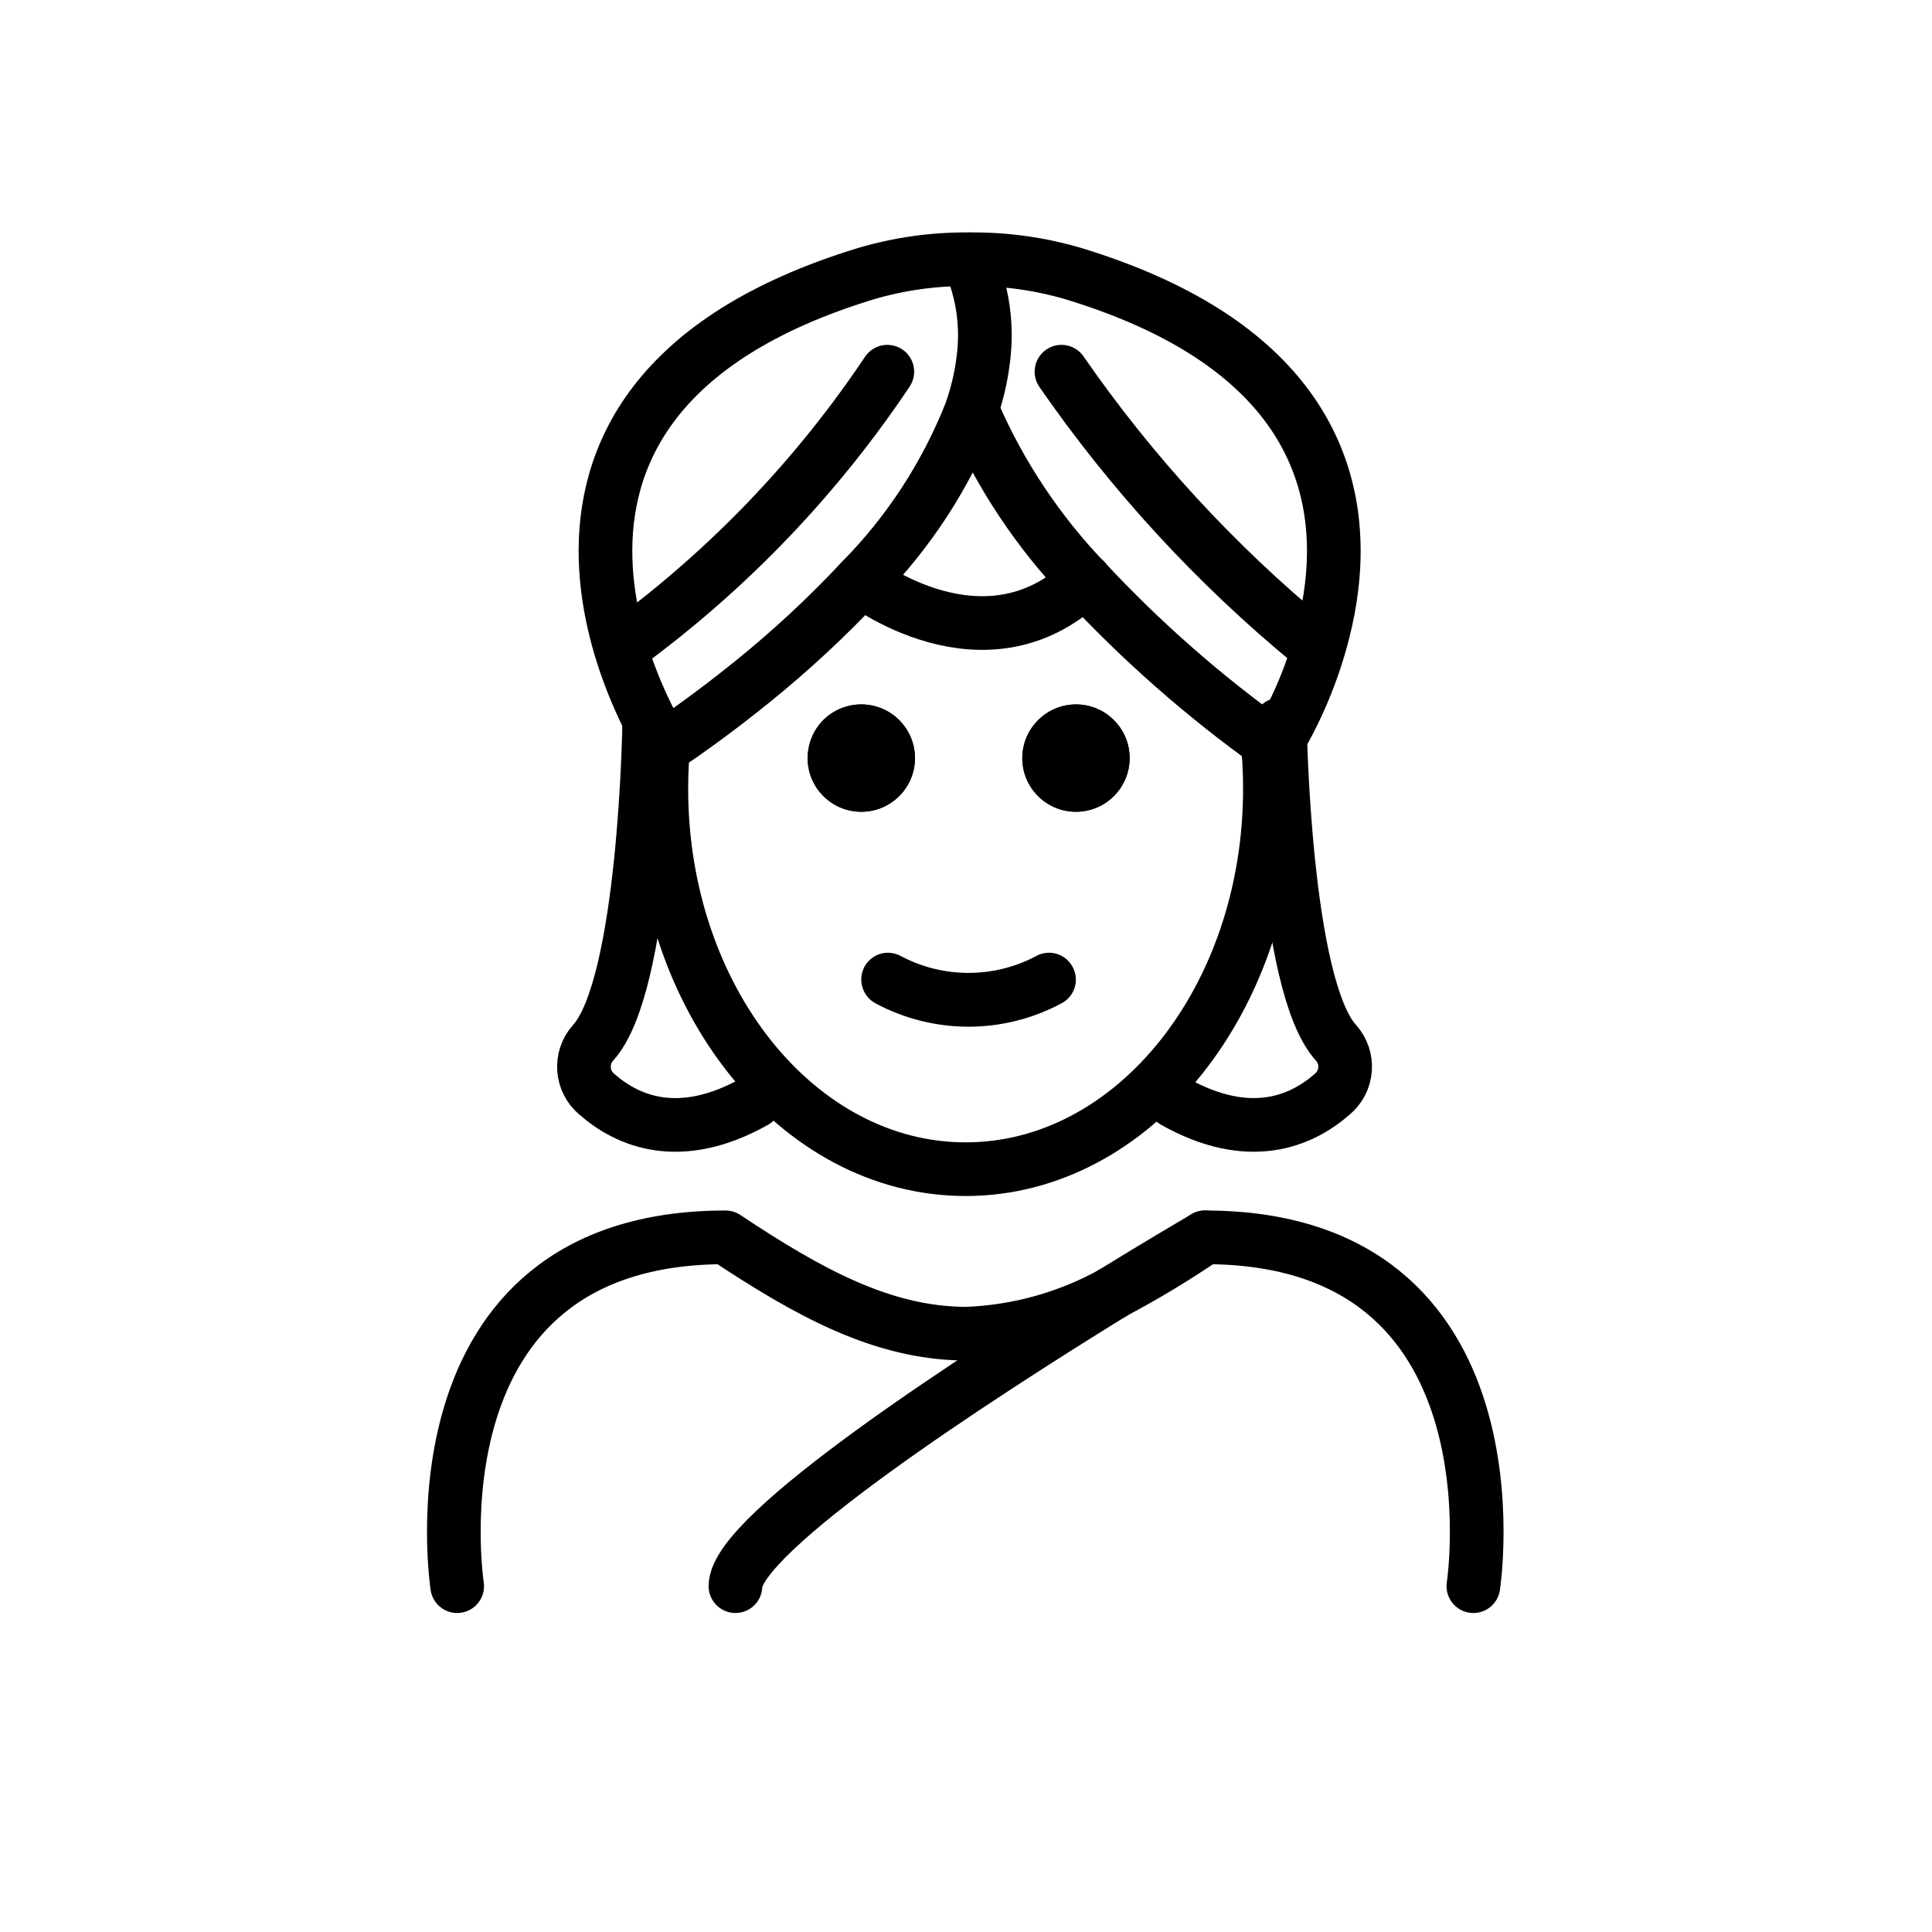
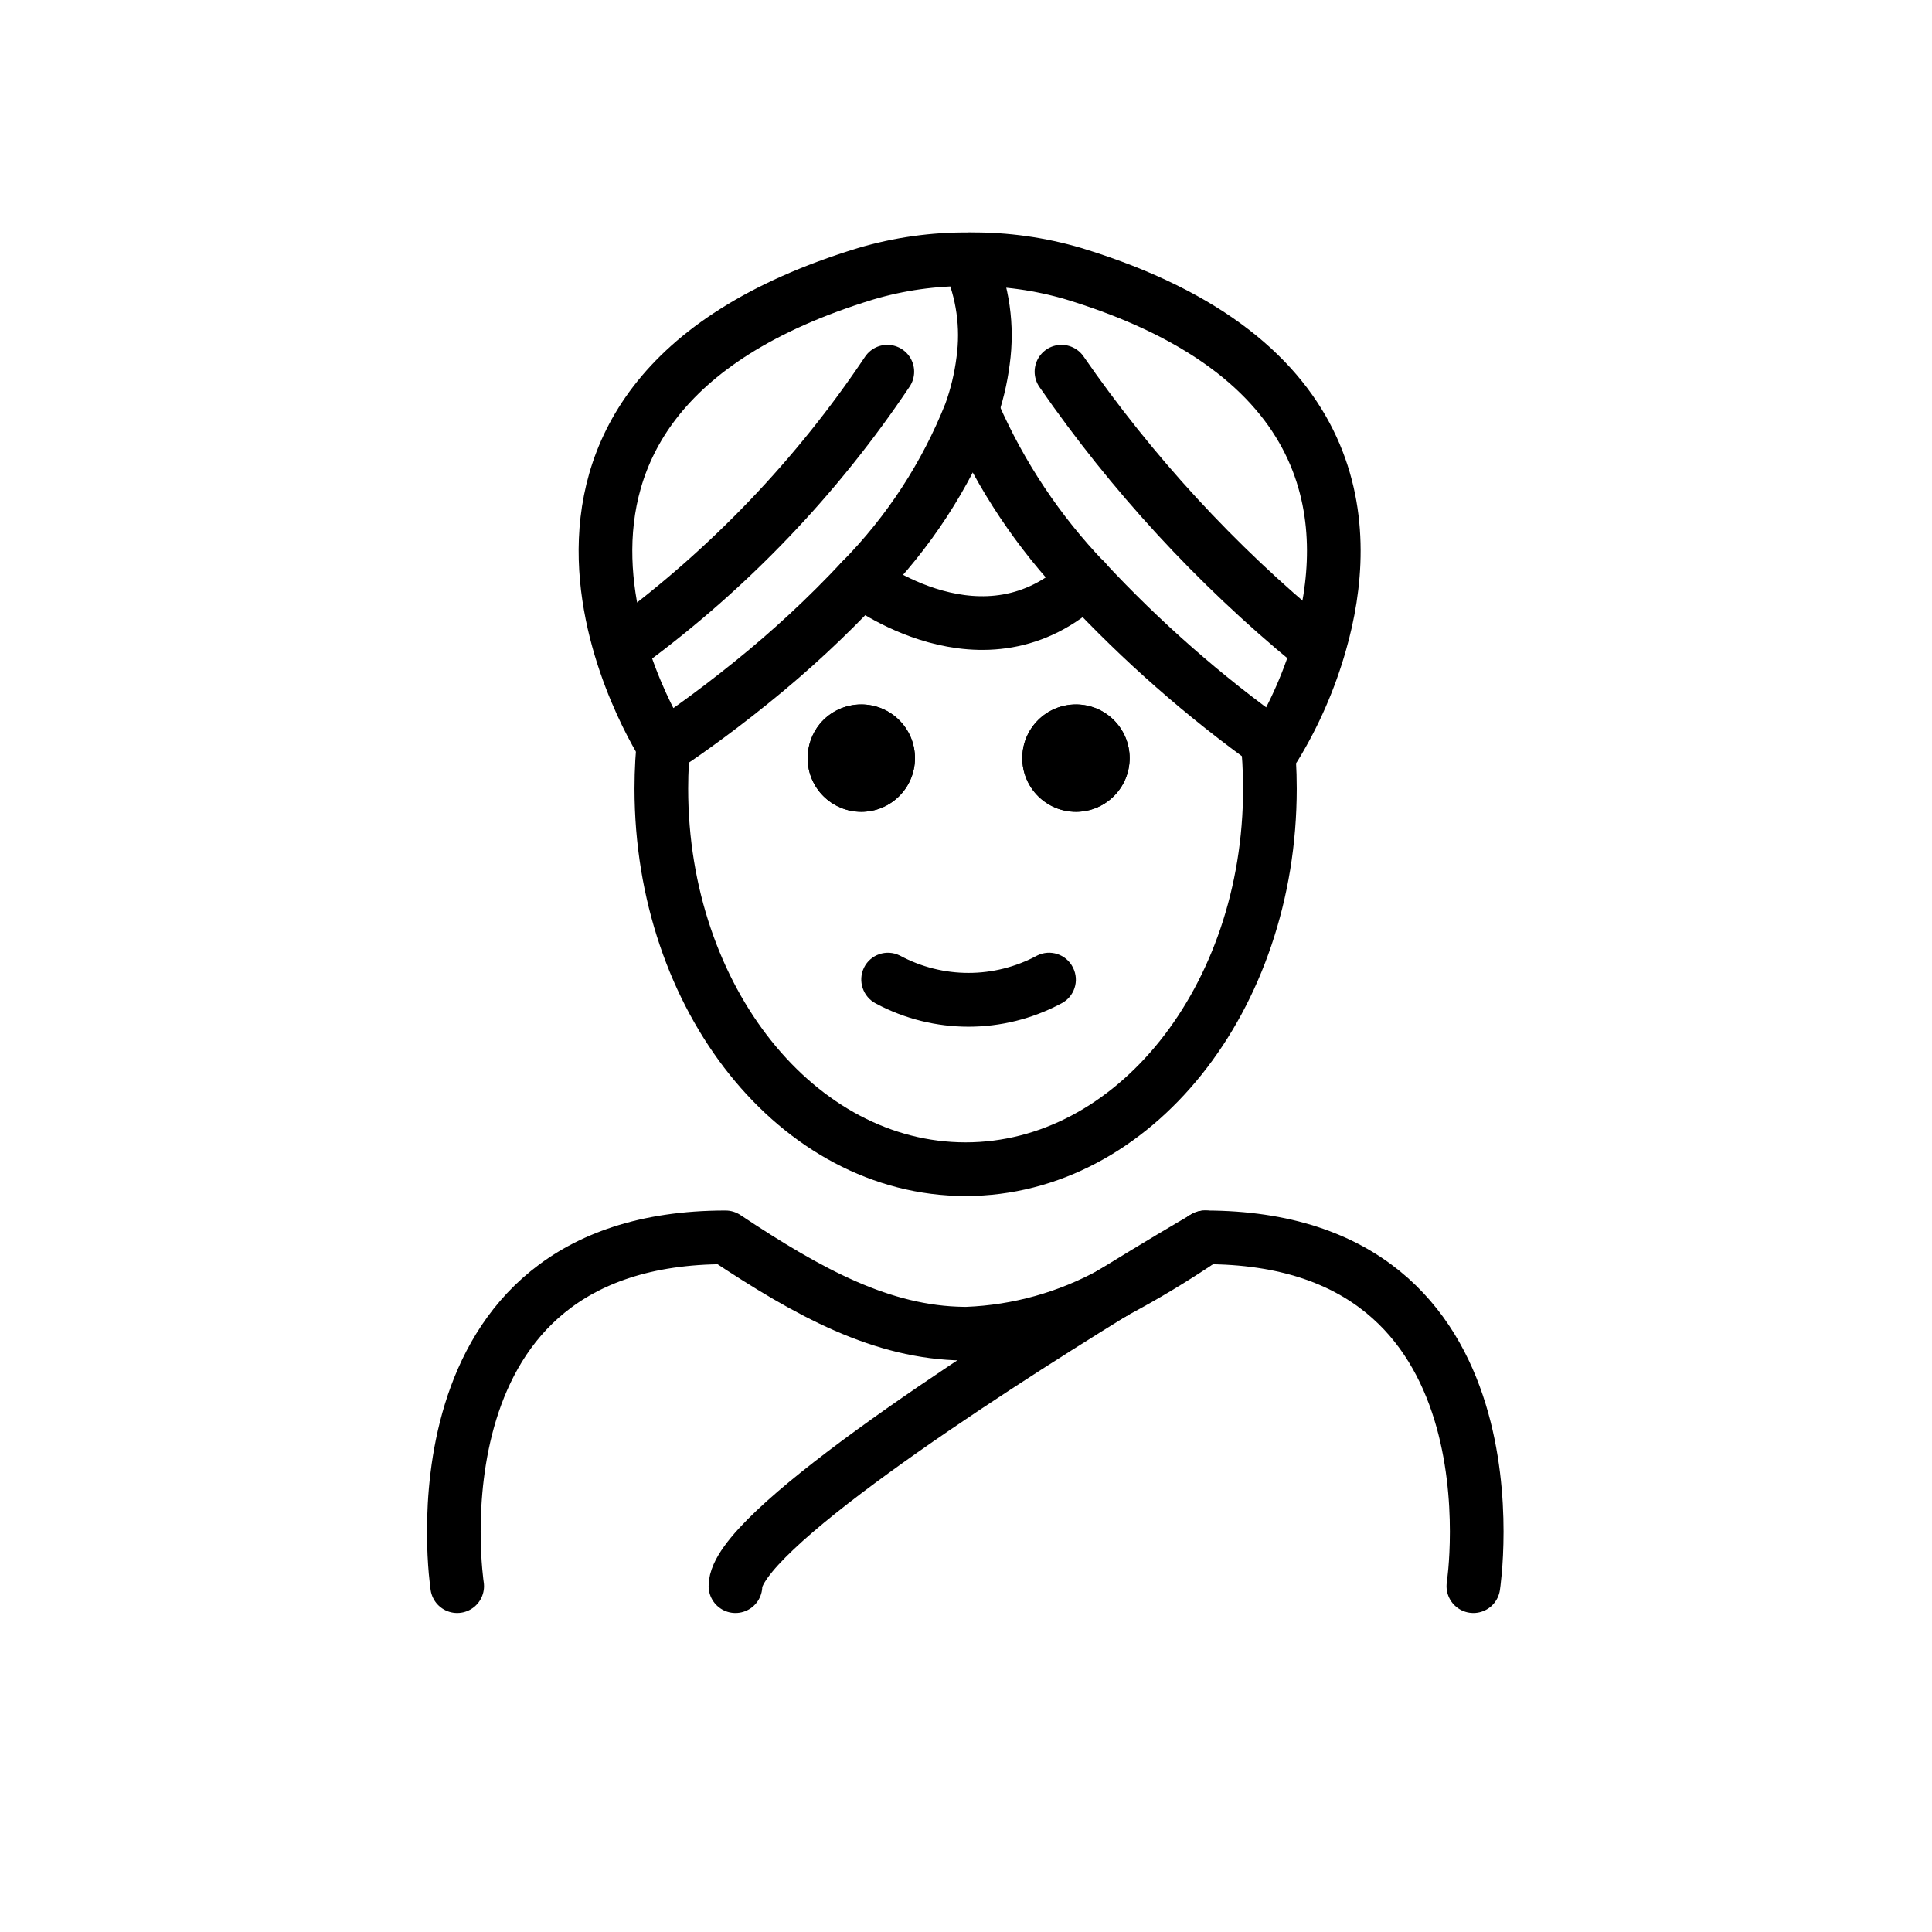
<svg xmlns="http://www.w3.org/2000/svg" id="emoji" viewBox="0 0 72 72">
  <g id="line">
-     <path d="M24.761,27.38a17.591,17.591,0,0,0-.115,2.012c0,7.83,5.08,14.18,11.34,14.18s11.34-6.35,11.34-14.18a17.866,17.866,0,0,0-.113-2.012" fill="none" stroke="#000" stroke-miterlimit="10" stroke-width="2" />
-     <path d="M40.098,26.252a2,2,0,1,1-2,2A2.006,2.006,0,0,1,40.098,26.252Z" />
-     <path d="M39.988,36.062a.994.994,0,0,1-.45,1.34,7.33,7.33,0,0,1-6.89,0,1.011,1.011,0,0,1-.45-1.34.994.994,0,0,1,1.34-.45,5.383,5.383,0,0,0,5.11,0A.994.994,0,0,1,39.988,36.062Z" />
-     <path d="M32.098,26.252a2,2,0,1,1-2,2,2.026,2.026,0,0,1,.45-1.27A2.001,2.001,0,0,1,32.098,26.252Z" />
-     <path d="M40.098,26.252a2,2,0,1,1-2,2A2.006,2.006,0,0,1,40.098,26.252Z" />
-     <path d="M32.098,26.252a2,2,0,1,1-2,2,2.026,2.026,0,0,1,.45-1.27A2.001,2.001,0,0,1,32.098,26.252Z" />
+     <path d="M24.761,27.38a17.585,17.585,0,0,0-.115,2.012c0,7.83,5.08,14.18,11.34,14.18s11.34-6.35,11.34-14.18a17.864,17.864,0,0,0-.113-2.012" fill="none" stroke="#000" stroke-miterlimit="10" stroke-width="2" />
+     <path d="M40.098,26.253a2,2,0,1,1-2,2A2,2,0,0,1,40.098,26.253Z" />
+     <path d="M39.988,36.062a.994.994,0,0,1-.439,1.335l-.011.005a7.33,7.33,0,0,1-6.89,0,1.011,1.011,0,0,1-.45-1.34.994.994,0,0,1,1.329-.455l.011.005a5.383,5.383,0,0,0,5.11,0,.994.994,0,0,1,1.335.439Z" />
+     <path d="M32.098,26.253a2,2,0,1,1-2,2,2.026,2.026,0,0,1,.45-1.27A2.001,2.001,0,0,1,32.098,26.253Z" />
+     <path d="M40.098,26.253a2,2,0,1,1-2,2A2,2,0,0,1,40.098,26.253Z" />
+     <path d="M32.098,26.253a2,2,0,1,1-2,2,2.026,2.026,0,0,1,.45-1.27A2.001,2.001,0,0,1,32.098,26.253Z" />
    <path d="M44.908,46.112c12,0,10,13,10,13" fill="none" stroke="#000" stroke-linecap="round" stroke-linejoin="round" stroke-width="2" />
-     <path d="M41.468,48.182a35.334,35.334,0,0,0,3.33-2" fill="none" stroke="#000" stroke-linecap="round" stroke-linejoin="round" stroke-width="2" />
-     <path d="M17.038,59.112s-2-13,10-13c3.14,2.09,5.84,3.55,8.87,3.59h.13a12.202,12.202,0,0,0,5.42-1.51" fill="none" stroke="#000" stroke-linecap="round" stroke-linejoin="round" stroke-width="2" />
-     <path d="M24.848,27.772c.33-.22,1.59-1.07,3.17-2.35a39.454,39.454,0,0,0,4.08-3.79,18.72,18.72,0,0,0,4.07-6.24,9.079,9.079,0,0,0,.47-1.95,6.892,6.892,0,0,0-.53-3.75c0-.01-.01-.02-.01-.03a13.103,13.103,0,0,0-3.84.54c-15.84,4.84-7.5,17.63-7.5,17.63l.09-.06" fill="none" stroke="#000" stroke-linecap="round" stroke-linejoin="round" stroke-width="2" />
-     <path d="M23.408,23.962a40.62,40.62,0,0,0,9.66-10.11" fill="none" stroke="#000" stroke-linecap="round" stroke-linejoin="round" stroke-width="2" />
-     <path d="M47.408,27.762a46.092,46.092,0,0,1-6.98-6.13,21.353,21.353,0,0,1-4.13-6.19" fill="none" stroke="#000" stroke-linecap="round" stroke-linejoin="round" stroke-width="2" />
-     <path d="M36.168,9.662a13.217,13.217,0,0,1,3.85.54c10.25,3.13,10.37,9.6,9.18,13.76a15.582,15.582,0,0,1-1.69,3.87s-.03-.02-.1-.07" fill="none" stroke="#000" stroke-linecap="round" stroke-linejoin="round" stroke-width="2" />
-     <path d="M48.858,23.962a49.712,49.712,0,0,1-9.3-10.11" fill="none" stroke="#000" stroke-linecap="round" stroke-linejoin="round" stroke-width="2" />
-     <path d="M32.098,21.632s4.59,3.57,8.33,0h.01" fill="none" stroke="#000" stroke-linecap="round" stroke-linejoin="round" stroke-width="2" />
-     <path d="M44.908,46.112a.932.932,0,0,0-.11.07c-.37.21-1.64.96-3.33,2a.01.01,0,0,1-.01.01c-5.09,3.14-14.05,8.95-14.05,10.92" fill="none" stroke="#000" stroke-linecap="round" stroke-linejoin="round" stroke-width="2" />
-     <g>
-       <path d="M28.132,41.046c-2.806,1.58-4.748.734-5.888-.266a1.333,1.333,0,0,1-.149-1.909C24.05,36.75,24.193,27,24.193,27" fill="none" stroke="#000" stroke-linecap="round" stroke-linejoin="round" stroke-width="2" />
-       <path d="M47.698,27s.143,9.75,2.098,11.87a1.333,1.333,0,0,1-.149,1.909c-1.141,1-3.082,1.847-5.888.266" fill="none" stroke="#000" stroke-linecap="round" stroke-linejoin="round" stroke-width="2" />
-     </g>
+     <path d="M41.468,48.182a35.344,35.344,0,0,0,3.33-2" fill="none" stroke="#000" stroke-linecap="round" stroke-linejoin="round" stroke-width="2" />
+     <path d="M17.038,59.112s-2-13,10-13c3.14,2.09,5.84,3.55,8.87,3.59h.13a12.204,12.204,0,0,0,5.42-1.51" fill="none" stroke="#000" stroke-linecap="round" stroke-linejoin="round" stroke-width="2" />
+     <path d="M24.848,27.773c.33-.22,1.59-1.07,3.17-2.35a39.458,39.458,0,0,0,4.08-3.79,18.721,18.721,0,0,0,4.07-6.24,9.084,9.084,0,0,0,.47-1.95,6.892,6.892,0,0,0-.53-3.75c0-.01-.01-.02-.01-.03a13.1,13.1,0,0,0-3.84.54c-15.84,4.84-7.5,17.63-7.5,17.63l.09-.06" fill="none" stroke="#000" stroke-linecap="round" stroke-linejoin="round" stroke-width="2" />
+     <path d="M23.408,23.962a40.622,40.622,0,0,0,9.66-10.11" fill="none" stroke="#000" stroke-linecap="round" stroke-linejoin="round" stroke-width="2" />
+     <path d="M47.408,27.762a46.098,46.098,0,0,1-6.98-6.13,21.354,21.354,0,0,1-4.13-6.19" fill="none" stroke="#000" stroke-linecap="round" stroke-linejoin="round" stroke-width="2" />
+     <path d="M36.168,9.662a13.215,13.215,0,0,1,3.85.54c10.25,3.13,10.37,9.6,9.18,13.76a15.584,15.584,0,0,1-1.69,3.87s-.03-.02-.1-.07" fill="none" stroke="#000" stroke-linecap="round" stroke-linejoin="round" stroke-width="2" />
+     <path d="M48.858,23.962a49.714,49.714,0,0,1-9.3-10.11" fill="none" stroke="#000" stroke-linecap="round" stroke-linejoin="round" stroke-width="2" />
+     <path d="M32.098,21.633s4.59,3.57,8.33,0h.01" fill="none" stroke="#000" stroke-linecap="round" stroke-linejoin="round" stroke-width="2" />
+     <path d="M44.908,46.112a.921.921,0,0,0-.11.07c-.37.21-1.64.96-3.33,2a.01.01,0,0,1-.01.01c-5.09,3.14-14.05,8.95-14.05,10.92" fill="none" stroke="#000" stroke-linecap="round" stroke-linejoin="round" stroke-width="2" />
  </g>
</svg>
